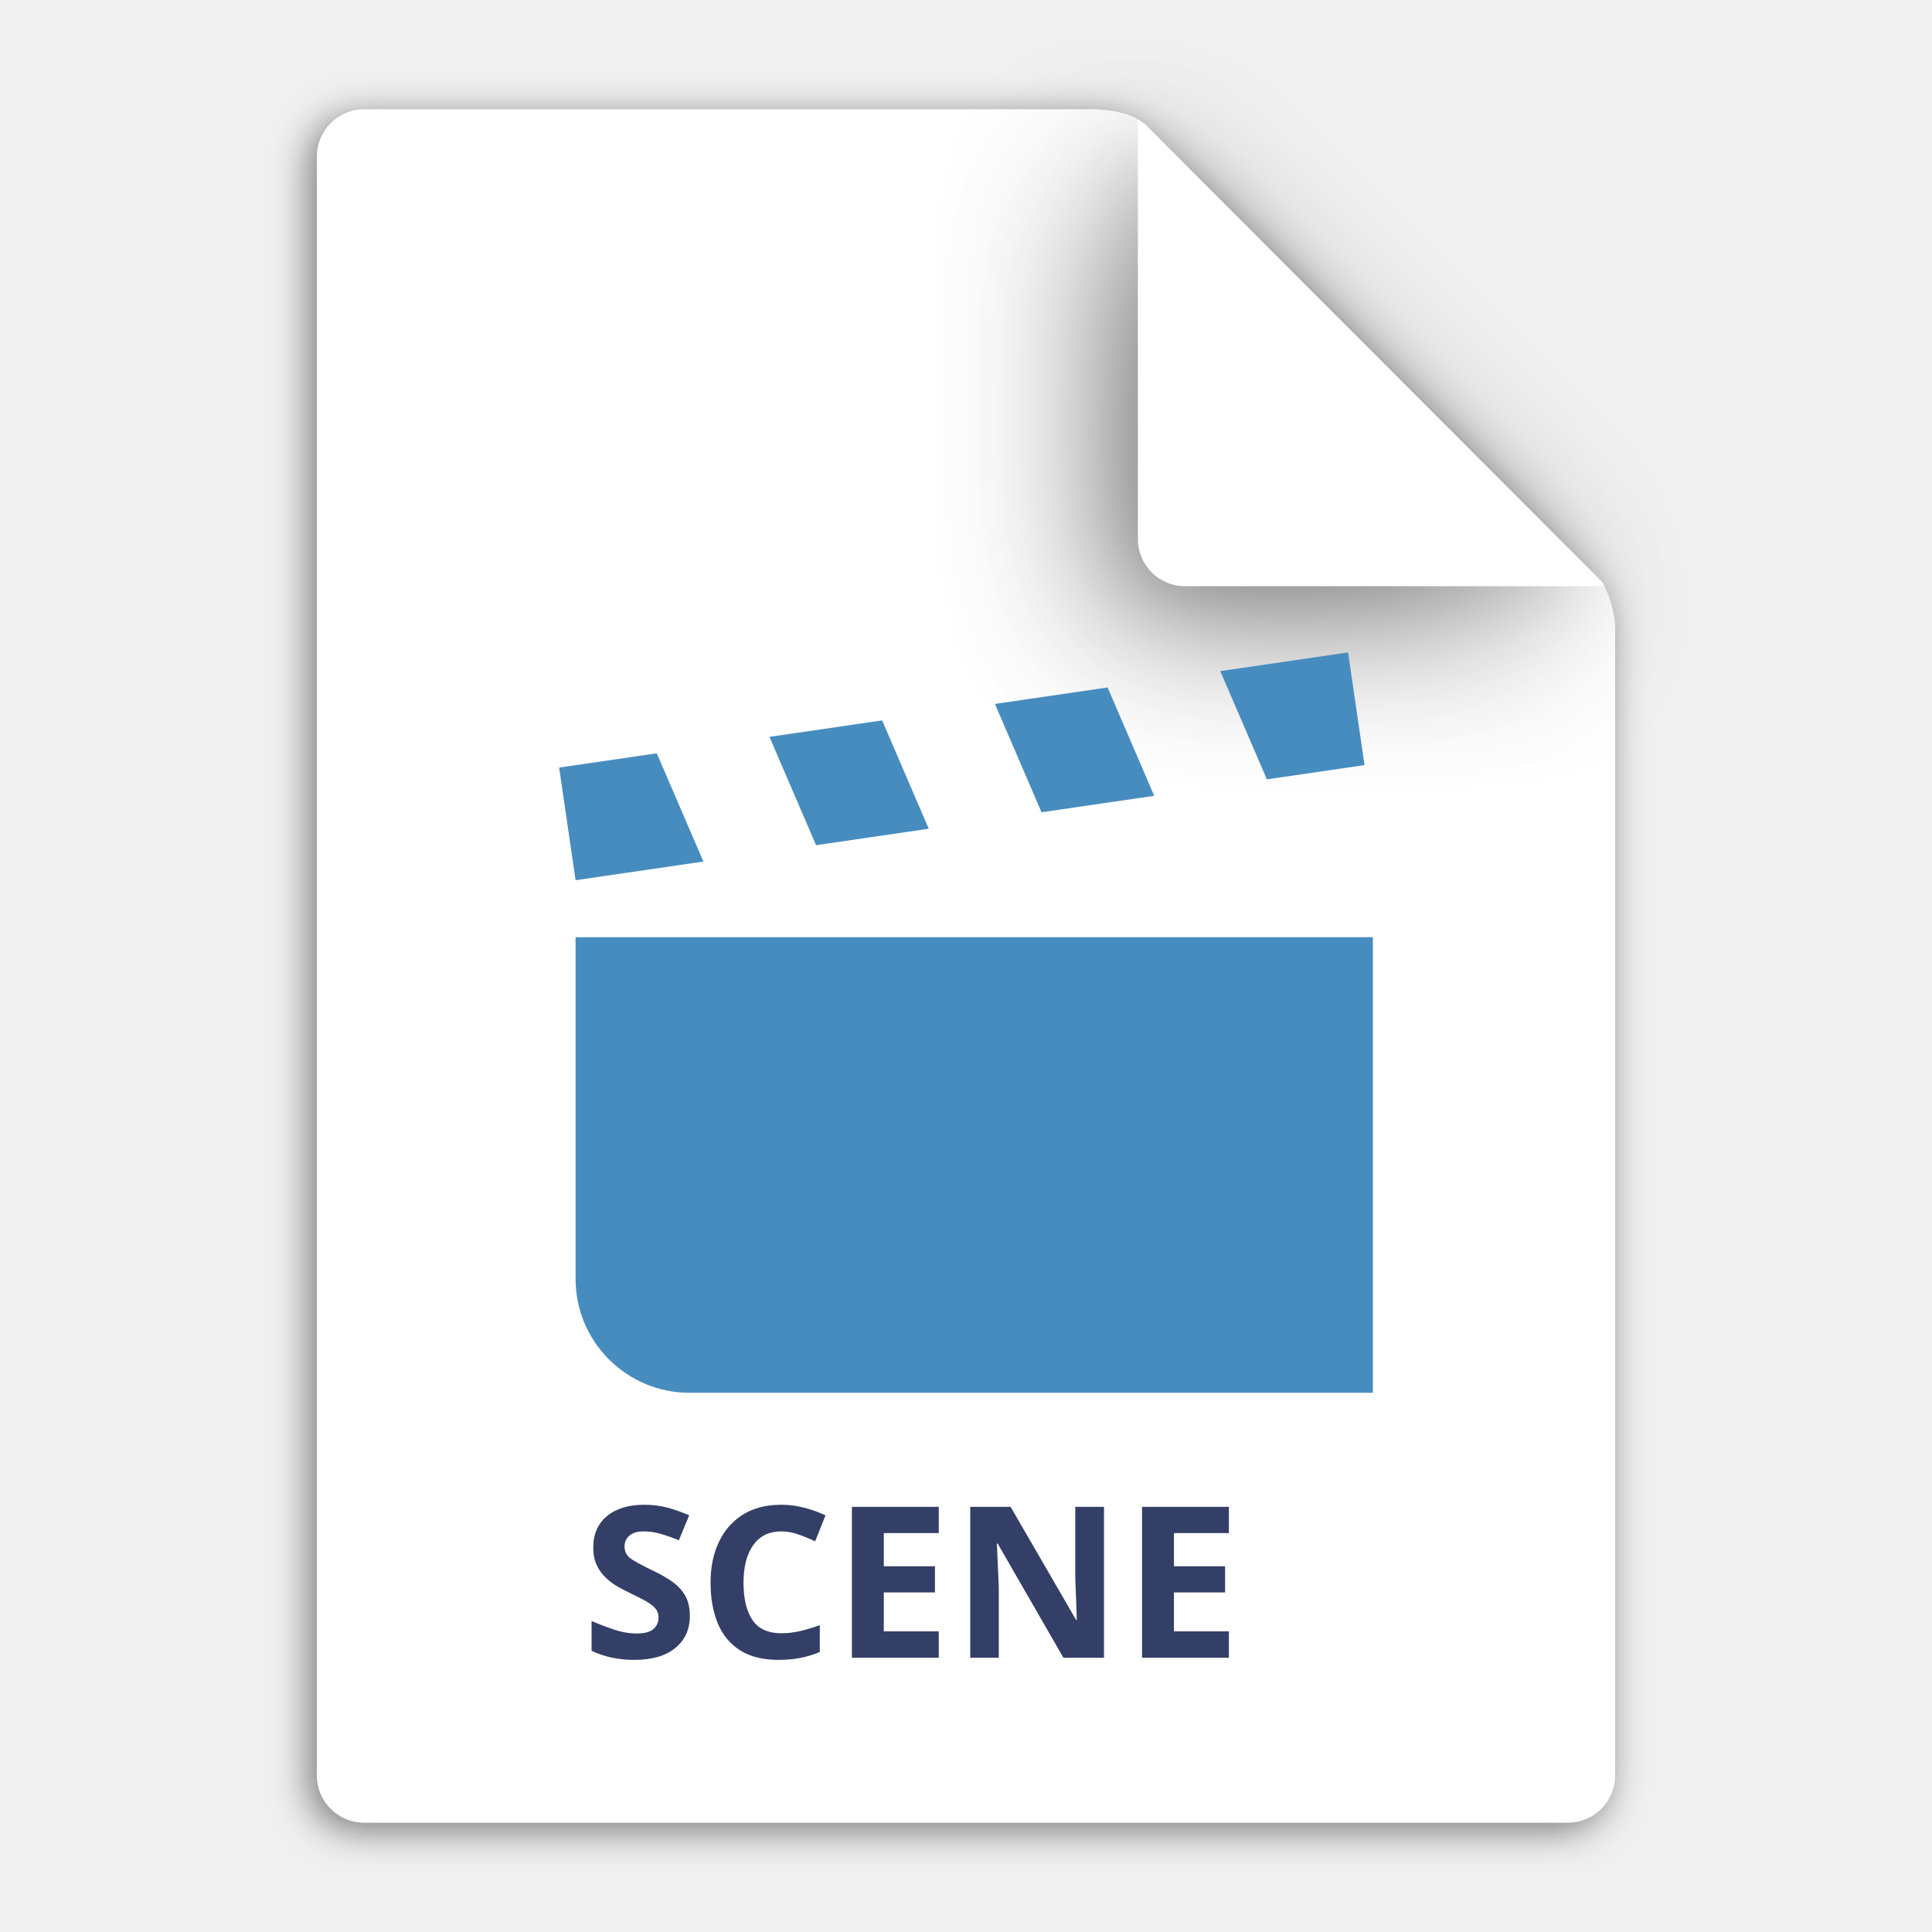
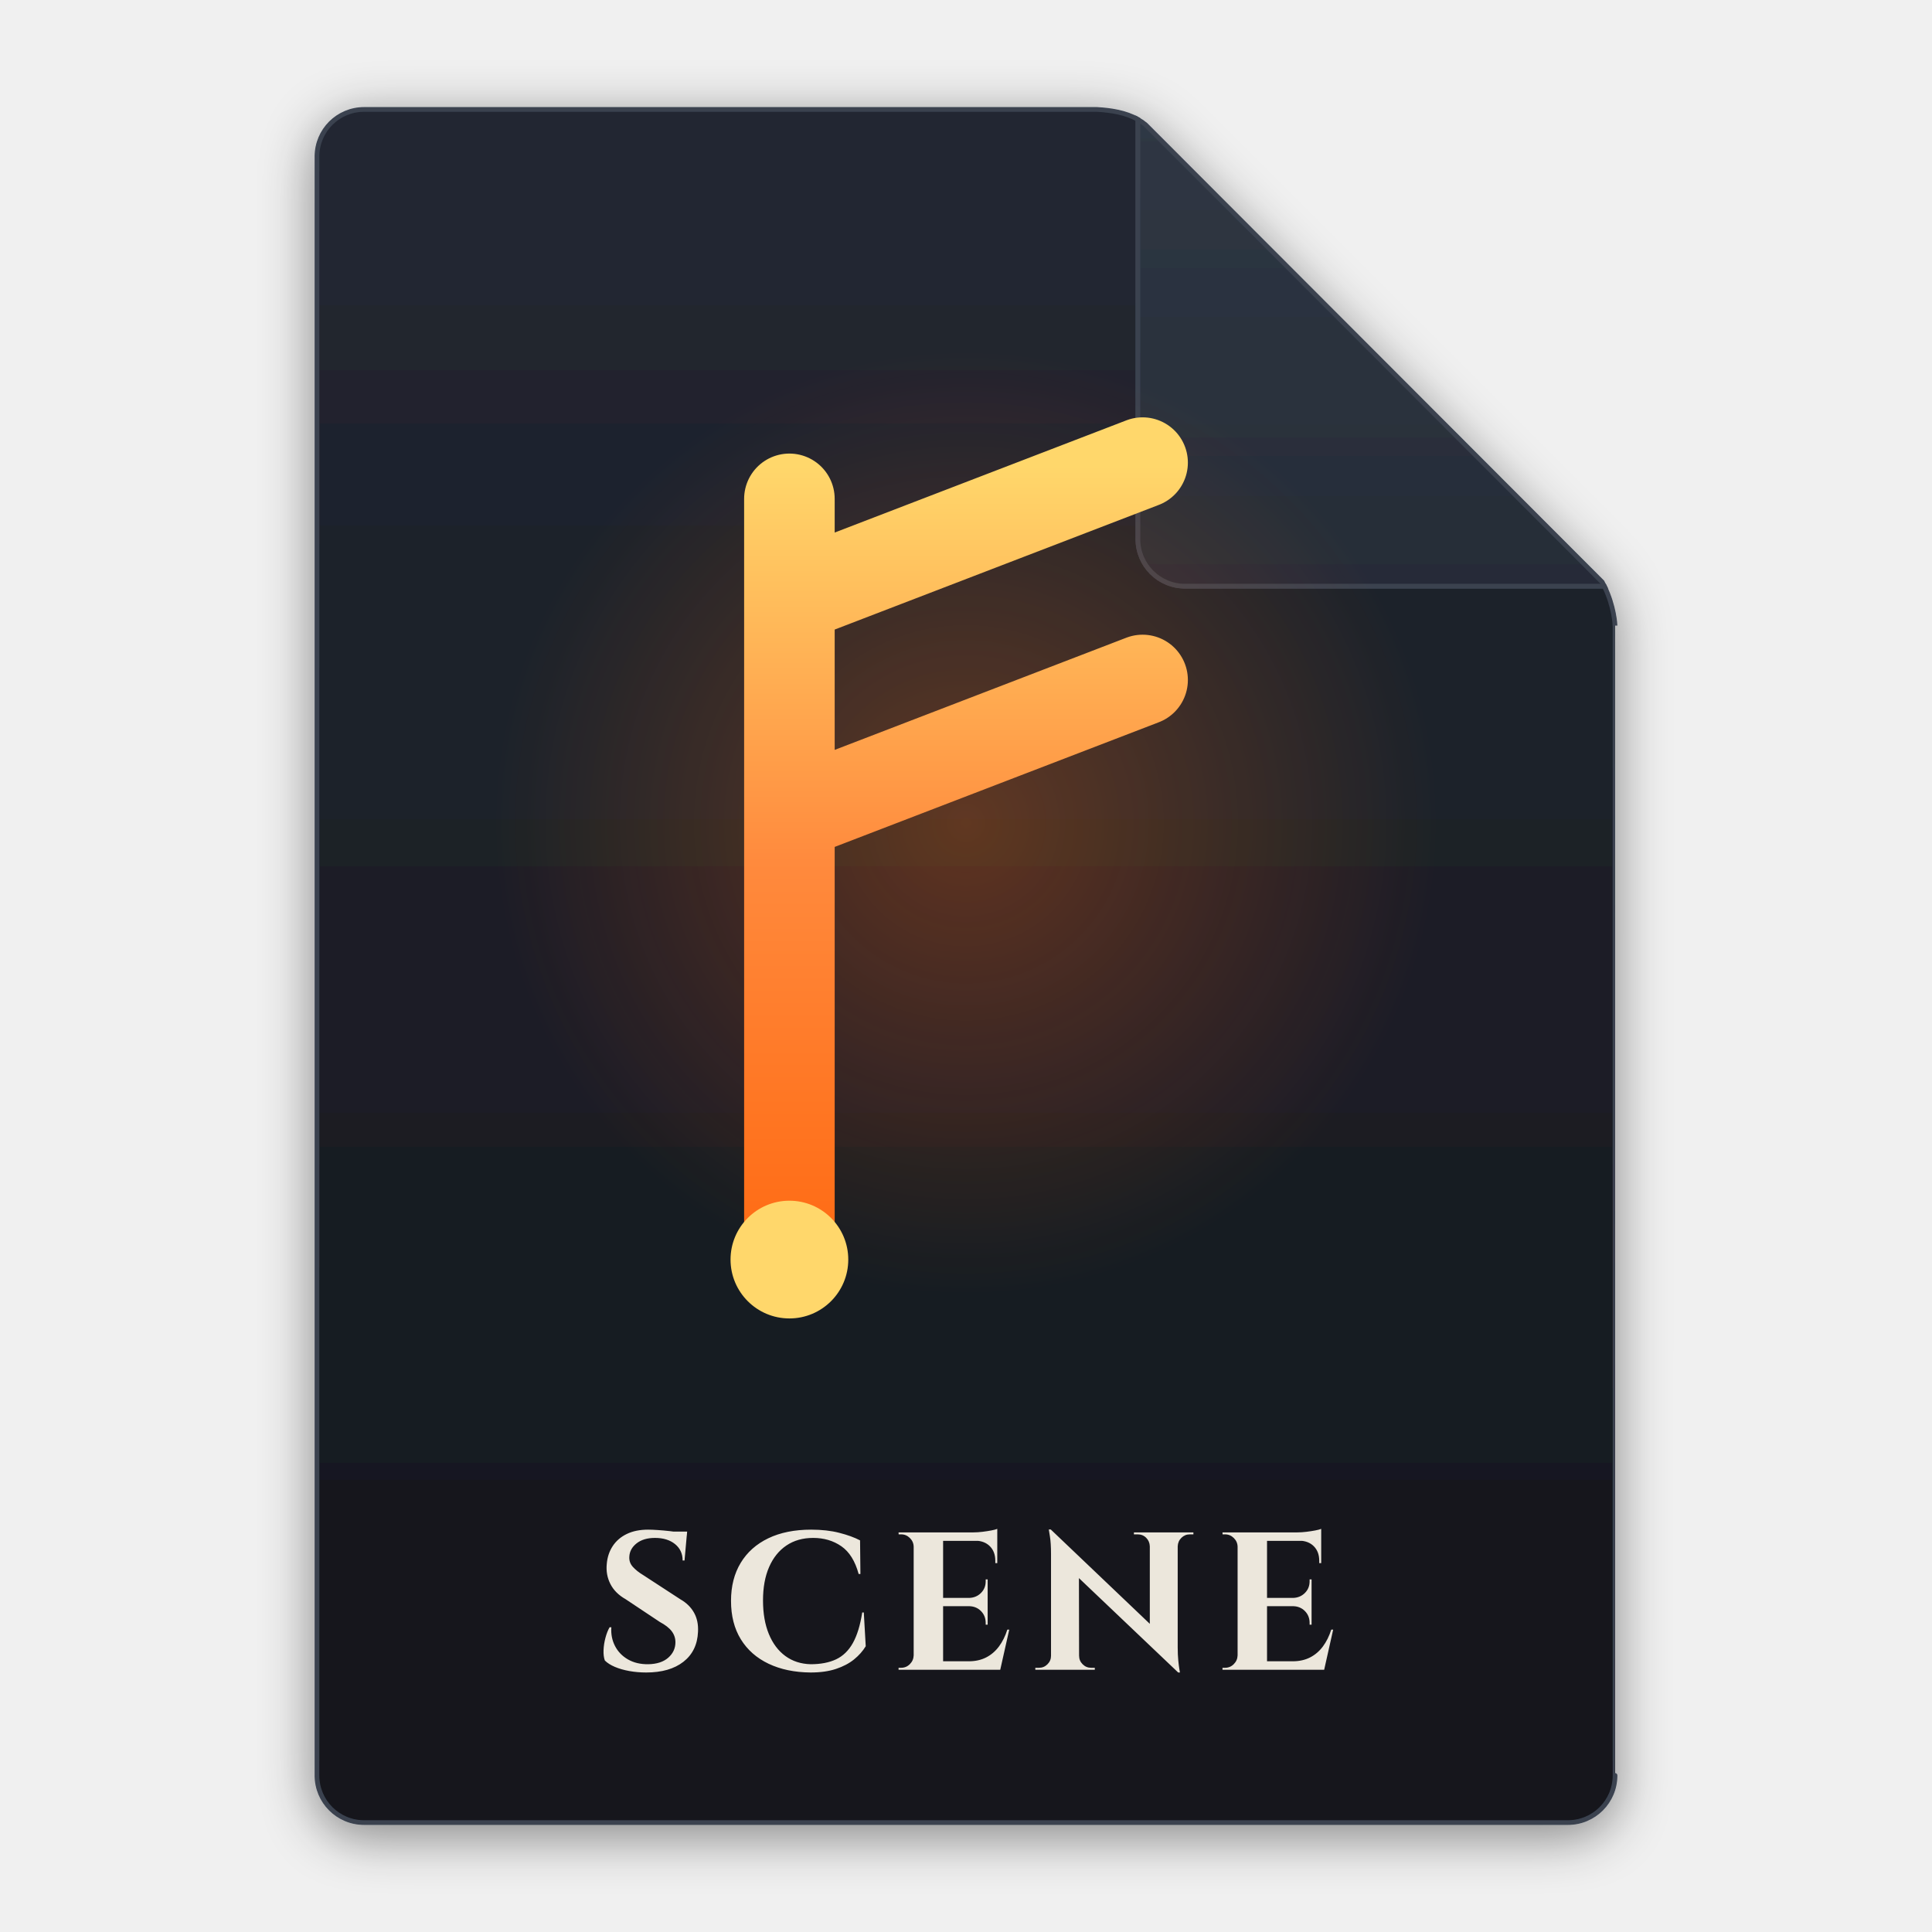
<svg xmlns="http://www.w3.org/2000/svg" width="1024" height="1024">
  <defs>
-     <filter id="a" width="1.076" height="1.057" x="-.041" y="-.026" color-interpolation-filters="sRGB">
-       <feFlood flood-color="#000" flood-opacity=".502" result="flood" />
-       <feGaussianBlur in="SourceGraphic" result="blur" stdDeviation="10" />
-       <feOffset dx="-4" dy="4" in="blur" result="offset" />
-       <feComposite in="flood" in2="offset" operator="in" result="comp1" />
-       <feComposite in="SourceGraphic" in2="comp1" result="comp2" />
-     </filter>
-     <filter id="b" width="2.262" height="2.261" x="-.68" y="-.582" color-interpolation-filters="sRGB">
-       <feFlood flood-color="#000" flood-opacity=".4" result="flood" />
-       <feGaussianBlur in="SourceGraphic" result="blur" stdDeviation="40" />
-       <feOffset dx="-20" dy="20" in="blur" result="offset" />
-       <feComposite in="flood" in2="offset" operator="in" result="comp1" />
-       <feComposite in="SourceGraphic" in2="comp1" result="fbSourceGraphic" />
-       <feColorMatrix in="fbSourceGraphic" result="fbSourceGraphicAlpha" values="0 0 0 -1 0 0 0 0 -1 0 0 0 0 -1 0 0 0 0 1 0" />
-       <feFlood flood-color="#000" flood-opacity=".2" result="flood" />
-       <feGaussianBlur in="fbSourceGraphic" result="blur" stdDeviation="20" />
-       <feOffset dx="-4" dy="4" in="blur" result="offset" />
-       <feComposite in="flood" in2="offset" operator="in" result="comp1" />
-       <feComposite in="fbSourceGraphic" in2="comp1" result="comp2" />
+     <linearGradient id="b" x1="0" x2="0" y1="0" y2="1">
+       <stop offset="0" stop-color="#222732" />
+       <stop offset="1" stop-color="#14161b" />
+     </linearGradient>
+     <linearGradient id="c" x1="0" x2="0" y1="0" y2="1">
+       <stop offset="0" stop-color="#2f3744" />
+       <stop offset="1" stop-color="#262c37" />
+     </linearGradient>
+     <linearGradient id="e" x1="0" x2="0" y1="0" y2="1">
+       <stop offset="0" stop-color="#ffd76b" />
+       <stop offset=".5" stop-color="#ff8a3d" />
+       <stop offset="1" stop-color="#ff6a13" />
+     </linearGradient>
+     <radialGradient id="d" cx=".5" cy=".46" r=".42">
+       <stop offset="0" stop-color="#ff6a13" stop-opacity=".3" />
+       <stop offset="1" stop-color="#ff6a13" stop-opacity="0" />
+     </radialGradient>
+     <filter id="a" width="1.4" height="1.4" x="-.2" y="-.2">
+       <feDropShadow dx="0" dy="6" flood-color="#000" flood-opacity=".45" stdDeviation="14" />
    </filter>
  </defs>
-   <path fill="#fff" d="m 193,58 c -13.85,-6.8e-5 -25,11.15 -25,25 v 858 c 0,13.85 11.15,25 25,25 h 638 c 13.85,0 25,-11.15 25,-25 0,0 -0.004,-609.403 -0.006,-609.404 -0.011,-0.54 -0.49,-11.635 -6.799,-23.109 L 727.166,186.282 607.137,66.078 C 600.033,60.162 590.478,58.524 581.41,58.002 Z" filter="url(#a)" />
-   <path fill="#fff" d="m 603.107,63.297 c -6.476,-3.684 -14.251,-4.866 -21.697,-5.295 L 193,58 c -13.85,-6.8e-5 -25,11.15 -25,25 v 858 c 0,13.85 11.15,25 25,25 h 638 c 13.85,0 25,-11.15 25,-25 0,0 -0.004,-609.403 -0.006,-609.404 -0.011,-0.505 -0.431,-10.253 -5.654,-20.904 H 628.107 c -13.85,0 -25,-11.15 -25,-25 z" />
-   <path fill="#fff" d="M 603.107,63.297 V 285.691 c 0,13.85 11.15,25 25,25 h 222.232 c -0.359,-0.732 -0.739,-1.468 -1.145,-2.205 L 727.166,186.281 607.137,66.078 c -1.27,-1.058 -2.619,-1.979 -4.029,-2.781 z" filter="url(#b)" />
-   <path fill="none" d="M0 0H1024V1024H0z" />
-   <text x="308.398" y="878.644" fill="#333f67" font-family="Montserrat" font-size="16" font-weight="800" letter-spacing="0" word-spacing="0">
-     <tspan x="308.398" y="878.644" font-size="112">SCENE</tspan>
-   </text>
-   <path fill="#478cbf" d="m 714.504,345.805 -67.735,9.904 24.7,57.361 51.76,-7.546 z m -127.458,18.57 -59.719,8.725 24.702,57.419 59.719,-8.725 z m -119.498,17.45 -59.719,8.725 24.701,57.419 59.72,-8.725 z m -119.438,17.45 -51.76,7.546 8.725,59.719 67.736,-9.904 z m -43.036,97.449 v 181.104 c 0,33.34 27.027,60.368 60.368,60.368 H 727.65 V 496.724 Z" />
+   <g stroke="#3a4250" stroke-width="2.5" filter="url(#a)">
+     <path fill="url(#b)" d="m 603.107,63.297 c -6.476,-3.684 -14.251,-4.866 -21.697,-5.295 L 193,58 c -13.85,-6.8e-5 -25,11.15 -25,25 v 858 c 0,13.85 11.15,25 25,25 h 638 c 13.85,0 25,-11.15 25,-25 0,0 -0.004,-609.403 -0.006,-609.404 -0.011,-0.505 -0.431,-10.253 -5.654,-20.904 H 628.107 c -13.85,0 -25,-11.15 -25,-25 z" />
+     <path fill="url(#c)" d="M 603.107,63.297 V 285.691 c 0,13.85 11.15,25 25,25 h 222.232 c -0.359,-0.732 -0.739,-1.468 -1.145,-2.205 L 727.166,186.281 607.137,66.078 c -1.27,-1.058 -2.619,-1.979 -4.029,-2.781 z" />
+   </g>
+   <circle cx="512" cy="460" r="300" fill="url(#d)" />
+   <g transform="matrix(4.8 0 0 4.8 202.4 168.4)">
+     <path fill="none" stroke="url(#e)" stroke-linecap="round" stroke-linejoin="round" stroke-width="10" d="M45 20 45 104M45 31 84 16M45 55 84 40" />
+     <circle cx="45" cy="104" r="6.5" fill="#ffd76b" />
+   </g>
+   <path fill="#ece7dc" d="M28.819 -74.256Q30.862 -74.256 33.954 -74.048Q37.046 -73.84 40.287 -73.476Q43.527 -73.112 46.014 -72.748Q48.501 -72.384 49.396 -71.968L48.133 -57.898H47.134Q47.134 -63.332 43.102 -66.603Q39.07 -69.873 32.477 -69.873Q26.379 -69.873 22.716 -66.98Q19.054 -64.086 18.865 -59.871Q18.675 -56.821 20.759 -54.516Q22.843 -52.212 26.118 -50.239L45.975 -37.31Q50.737 -34.587 53.166 -30.249Q55.595 -25.911 55.279 -20.076Q54.837 -9.928 47.565 -4.236Q40.292 1.456 27.812 1.456Q23.17 1.456 18.874 0.683Q14.579 -0.089 11.217 -1.515Q7.856 -2.942 5.902 -4.895Q5.085 -7.128 5.211 -10.381Q5.337 -13.635 6.227 -16.959Q7.117 -20.284 8.413 -22.508H9.349Q8.955 -17.141 11.269 -12.621Q13.583 -8.101 18.15 -5.473Q22.716 -2.845 28.934 -2.927Q35.727 -3.049 39.52 -6.394Q43.312 -9.739 43.312 -14.59Q43.312 -17.795 41.357 -20.397Q39.401 -22.999 35.026 -25.335L16.889 -37.407Q11.306 -40.571 8.827 -45.476Q6.348 -50.381 6.916 -56.049Q7.358 -61.427 10.069 -65.546Q12.781 -69.665 17.52 -71.961Q22.26 -74.256 28.819 -74.256ZM49.522 -73.216 49.333 -71.032H37.072V-73.216Z M143.152 -30.368 144.177 -12.461Q141.852 -8.621 137.996 -5.484Q134.141 -2.347 128.45 -0.446Q122.76 1.456 114.953 1.456Q102.243 1.352 92.714 -3.17Q83.185 -7.692 77.979 -16.137Q72.773 -24.581 72.773 -36.504Q72.773 -48.156 77.895 -56.632Q83.017 -65.108 92.535 -69.682Q102.053 -74.256 115.261 -74.256Q123.588 -74.256 130.155 -72.575Q136.722 -70.895 141.172 -68.573L141.358 -50.752H140.422Q137.628 -61.041 131.251 -65.457Q124.874 -69.873 116.334 -69.873Q108.066 -69.873 102.116 -65.841Q96.166 -61.809 92.947 -54.409Q89.729 -47.008 89.729 -36.734Q89.729 -26.461 92.821 -18.945Q95.913 -11.429 101.57 -7.282Q107.227 -3.135 114.953 -2.927Q122.968 -2.927 128.471 -5.525Q133.974 -8.123 137.354 -14.163Q140.734 -20.202 142.32 -30.368Z M185.185 -72.8V0.0H169.586V-72.8ZM212.634 -4.487 215.16 0.0H184.873V-4.487ZM208.793 -38.071V-33.689H184.873V-38.071ZM213.897 -72.8V-68.313H184.873V-72.8ZM220.241 -21.268 215.472 0.0H195.051L198.795 -4.487Q203.991 -4.487 207.98 -6.519Q211.969 -8.55 214.785 -12.333Q217.6 -16.116 219.225 -21.268ZM208.793 -33.897V-23.876H207.753V-24.804Q207.753 -28.589 205.256 -31.107Q202.758 -33.625 198.973 -33.689V-33.897ZM208.793 -47.884V-37.863H198.973V-38.071Q202.758 -38.175 205.287 -40.725Q207.817 -43.275 207.753 -47.06V-47.884ZM213.897 -68.625V-56.517H212.857V-57.757Q212.857 -62.526 210.015 -65.42Q207.174 -68.313 202.301 -68.417V-68.625ZM213.897 -74.672V-71.656L201.209 -72.8Q203.497 -72.8 206.045 -73.112Q208.593 -73.424 210.777 -73.84Q212.961 -74.256 213.897 -74.672ZM169.898 -7.592V0.0H161.578V-1.04Q161.578 -1.04 162.254 -1.04Q162.93 -1.04 162.93 -1.04Q165.634 -1.04 167.558 -2.964Q169.482 -4.888 169.586 -7.592ZM169.898 -65.208H169.586Q169.523 -67.912 167.565 -69.836Q165.608 -71.76 162.93 -71.76Q162.93 -71.76 162.274 -71.76Q161.619 -71.76 161.619 -71.76L161.578 -72.8H169.898Z M242.233 -74.36 308.592 -11.143 309.781 1.456 243.421 -61.657ZM242.693 -7.384V0.0H234.061V-1.04Q234.061 -1.04 234.997 -1.04Q235.933 -1.04 236.037 -1.04Q238.637 -1.04 240.509 -2.912Q242.381 -4.784 242.381 -7.384ZM257.268 -7.384Q257.268 -4.784 259.14 -2.912Q261.012 -1.04 263.612 -1.04Q263.716 -1.04 264.652 -1.04Q265.588 -1.04 265.588 -1.04V0.0H256.956V-7.384ZM242.233 -74.36 257.164 -58.434 257.268 0.0H242.381V-61.36Q242.381 -67.169 241.787 -70.765Q241.193 -74.36 241.193 -74.36ZM309.528 -72.8V-11.856Q309.528 -7.96 309.831 -4.923Q310.134 -1.887 310.425 -0.215Q310.717 1.456 310.717 1.456H309.781L294.746 -15.358V-72.8ZM317.848 -72.8V-71.76Q317.848 -71.76 316.912 -71.76Q315.976 -71.76 315.976 -71.76Q313.376 -71.76 311.504 -69.94Q309.632 -68.12 309.528 -65.416H309.216V-72.8ZM286.322 -72.8H294.954V-65.416H294.746Q294.642 -68.12 292.822 -69.94Q291.002 -71.76 288.298 -71.76Q288.298 -71.76 287.362 -71.76Q286.426 -71.76 286.322 -71.76Z M356.873 -72.8V0.0H341.274V-72.8ZM384.322 -4.487 386.848 0.0H356.561V-4.487ZM380.481 -38.071V-33.689H356.561V-38.071ZM385.585 -72.8V-68.313H356.561V-72.8ZM391.929 -21.268 387.16 0.0H366.739L370.483 -4.487Q375.679 -4.487 379.668 -6.519Q383.657 -8.55 386.473 -12.333Q389.288 -16.116 390.913 -21.268ZM380.481 -33.897V-23.876H379.441V-24.804Q379.441 -28.589 376.944 -31.107Q374.446 -33.625 370.661 -33.689V-33.897ZM380.481 -47.884V-37.863H370.661V-38.071Q374.446 -38.175 376.975 -40.725Q379.505 -43.275 379.441 -47.06V-47.884ZM385.585 -68.625V-56.517H384.545V-57.757Q384.545 -62.526 381.703 -65.42Q378.862 -68.313 373.989 -68.417V-68.625ZM385.585 -74.672V-71.656L372.897 -72.8Q375.185 -72.8 377.733 -73.112Q380.281 -73.424 382.465 -73.84Q384.649 -74.256 385.585 -74.672ZM341.586 -7.592V0.0H333.266V-1.04Q333.266 -1.04 333.942 -1.04Q334.618 -1.04 334.618 -1.04Q337.322 -1.04 339.246 -2.964Q341.17 -4.888 341.274 -7.592ZM341.586 -65.208H341.274Q341.211 -67.912 339.253 -69.836Q337.296 -71.76 334.618 -71.76Q334.618 -71.76 333.962 -71.76Q333.307 -71.76 333.307 -71.76L333.266 -72.8H341.586Z" transform="translate(314.68 885)" />
</svg>
